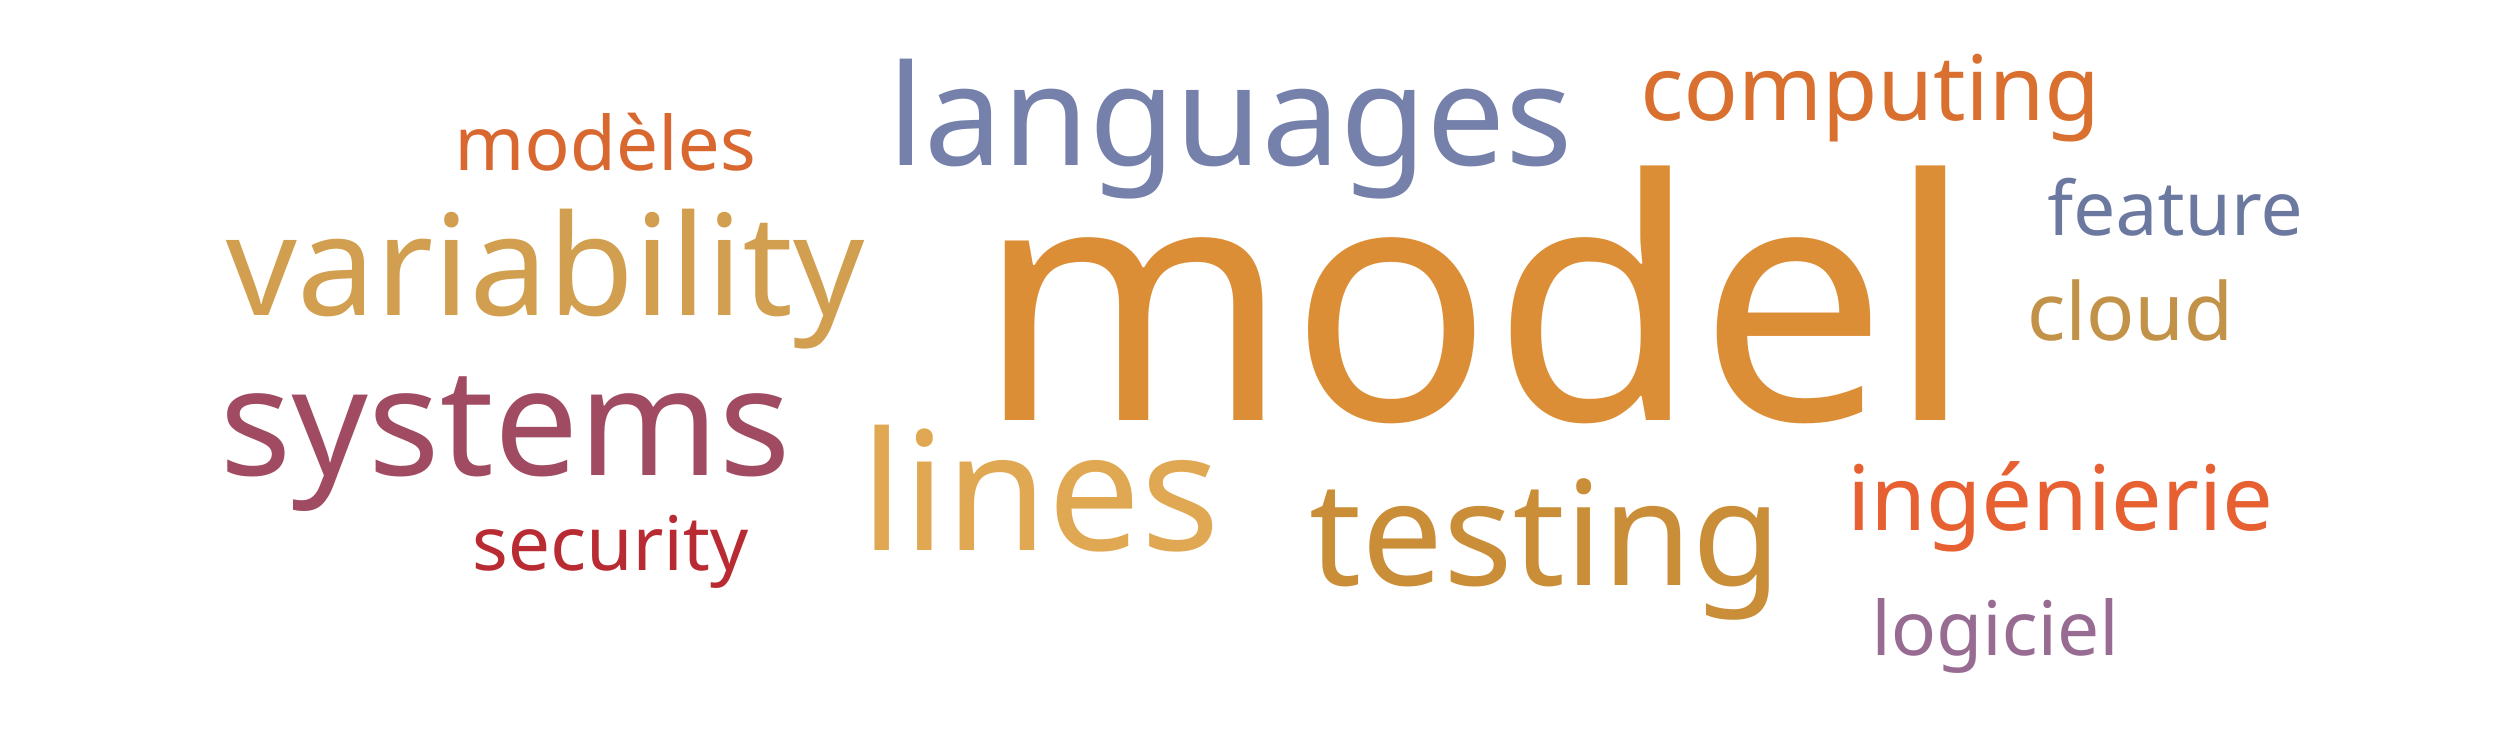
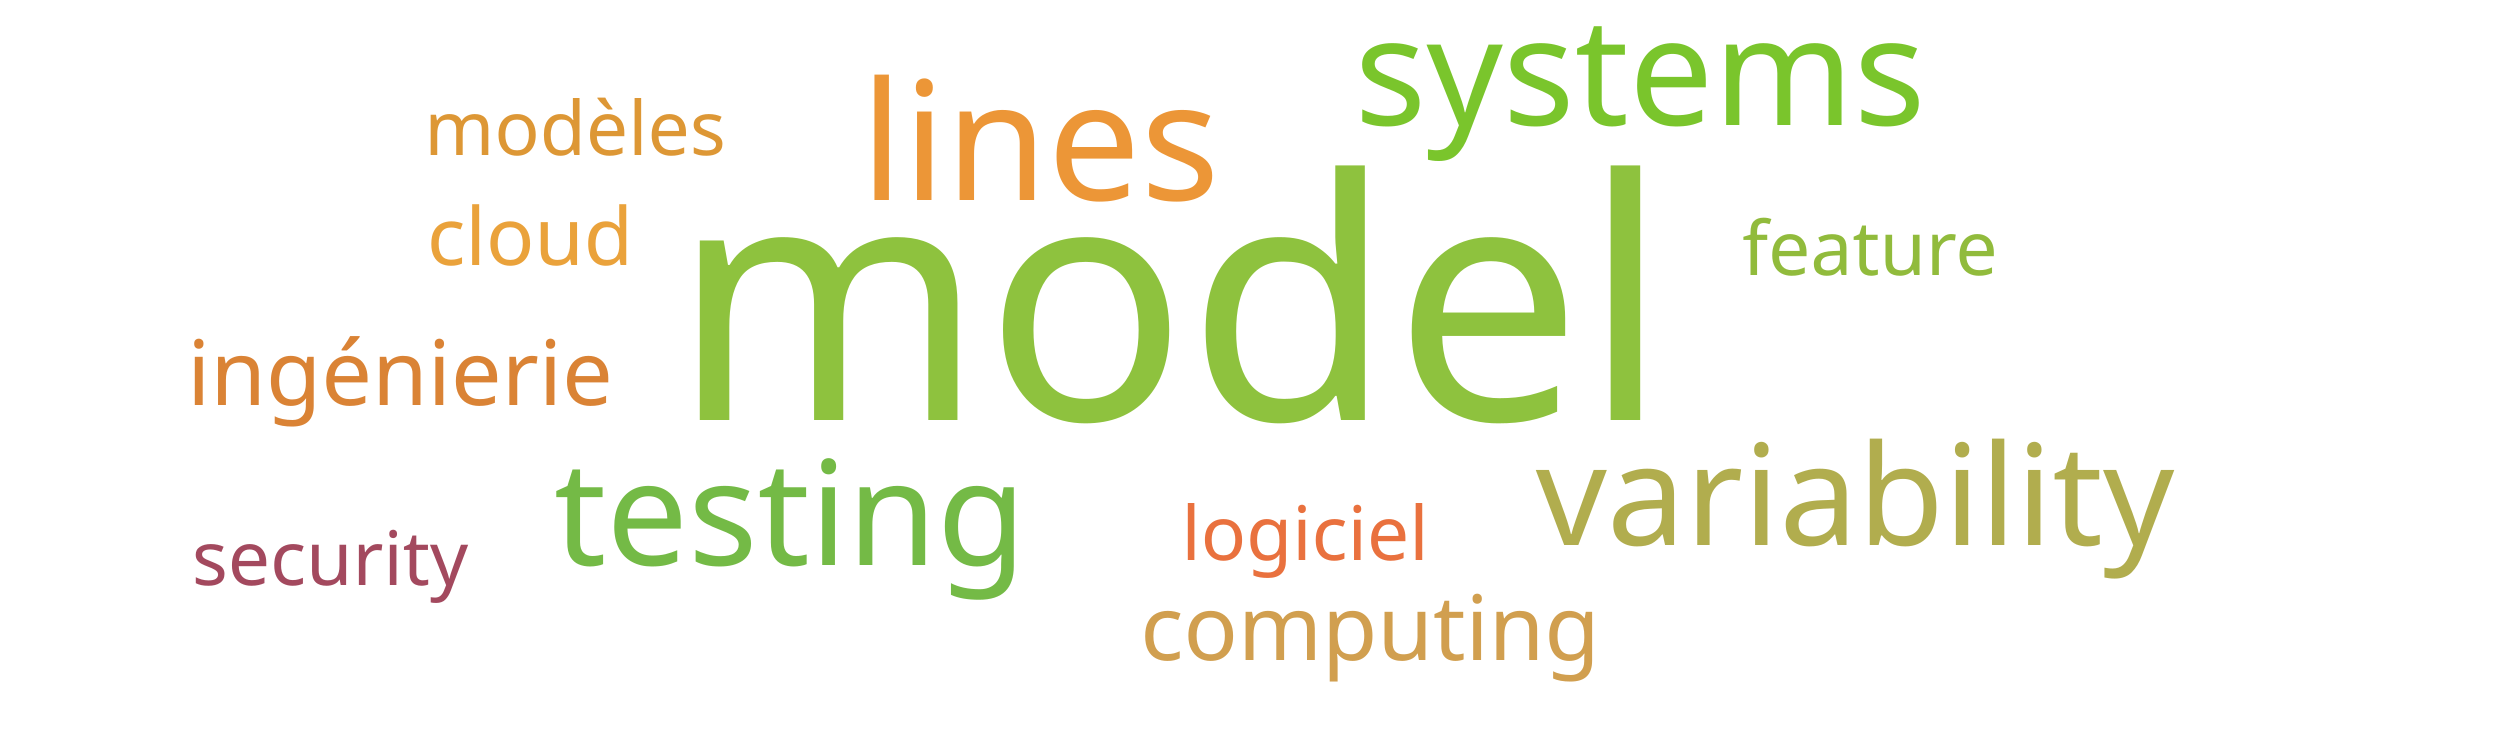
<svg xmlns="http://www.w3.org/2000/svg" width="500" height="150">
  <g transform="translate(250, 75)">
-     <text text-anchor="middle" style="font-family: Impact; font-size: 67px; fill: #dc8e37" transform="translate(45,9)rotate(0)">model</text>
-     <text text-anchor="middle" style="font-family: Impact; font-size: 33px; fill: #e1a853" transform="translate(-42,35)rotate(0)">lines</text>
-     <text text-anchor="middle" style="font-family: Impact; font-size: 30px; fill: #a04b62" transform="translate(-149,20)rotate(0)">systems</text>
-     <text text-anchor="middle" style="font-family: Impact; font-size: 29px; fill: #ca8e38" transform="translate(59,42)rotate(0)">testing</text>
-     <text text-anchor="middle" style="font-family: Impact; font-size: 28px; fill: #d19f4f" transform="translate(-141,-12)rotate(0)">variability</text>
-     <text text-anchor="middle" style="font-family: Impact; font-size: 28px; fill: #7581ab" transform="translate(-4,-42)rotate(0)">languages</text>
-     <text text-anchor="middle" style="font-family: Impact; font-size: 18px; fill: #d9702f" transform="translate(124,-51)rotate(0)">computing</text>
-     <text text-anchor="middle" style="font-family: Impact; font-size: 18px; fill: #e76032" transform="translate(162,31)rotate(0)">ingénierie</text>
-     <text text-anchor="middle" style="font-family: Impact; font-size: 16px; fill: #c39249" transform="translate(176,-7)rotate(0)">cloud</text>
-     <text text-anchor="middle" style="font-family: Impact; font-size: 15px; fill: #6b789f" transform="translate(185,-28)rotate(0)">feature</text>
-     <text text-anchor="middle" style="font-family: Impact; font-size: 15px; fill: #b92b32" transform="translate(-128,39)rotate(0)">security</text>
-     <text text-anchor="middle" style="font-family: Impact; font-size: 15px; fill: #d8682f" transform="translate(-129,-41)rotate(0)">modèles</text>
-     <text text-anchor="middle" style="font-family: Impact; font-size: 15px; fill: #986b92" transform="translate(149,56)rotate(0)">logiciel</text>
+     <text text-anchor="middle" style="font-family: Impact; font-size: 67px; fill: #8ec23e" transform="translate(-16,9)rotate(0)">model</text>
+     <text text-anchor="middle" style="font-family: Impact; font-size: 33px; fill: #ec9637" transform="translate(-42,-35)rotate(0)">lines</text>
+     <text text-anchor="middle" style="font-family: Impact; font-size: 30px; fill: #7ac52c" transform="translate(78,-50)rotate(0)">systems</text>
+     <text text-anchor="middle" style="font-family: Impact; font-size: 29px; fill: #74ba46" transform="translate(-92,38)rotate(0)">testing</text>
+     <text text-anchor="middle" style="font-family: Impact; font-size: 28px; fill: #b1ad4e" transform="translate(121,34)rotate(0)">variability</text>
+     <text text-anchor="middle" style="font-family: Impact; font-size: 18px; fill: #d19f4f" transform="translate(24,57)rotate(0)">computing</text>
+     <text text-anchor="middle" style="font-family: Impact; font-size: 18px; fill: #da8335" transform="translate(-170,6)rotate(0)">ingénierie</text>
+     <text text-anchor="middle" style="font-family: Impact; font-size: 16px; fill: #eaa23b" transform="translate(-144,-22)rotate(0)">cloud</text>
+     <text text-anchor="middle" style="font-family: Impact; font-size: 15px; fill: #91bb3c" transform="translate(124,-20)rotate(0)">feature</text>
+     <text text-anchor="middle" style="font-family: Impact; font-size: 15px; fill: #a3495e" transform="translate(-184,42)rotate(0)">security</text>
+     <text text-anchor="middle" style="font-family: Impact; font-size: 15px; fill: #dd9735" transform="translate(-135,-44)rotate(0)">modèles</text>
+     <text text-anchor="middle" style="font-family: Impact; font-size: 15px; fill: #e9713e" transform="translate(11,37)rotate(0)">logiciel</text>
  </g>
</svg>
